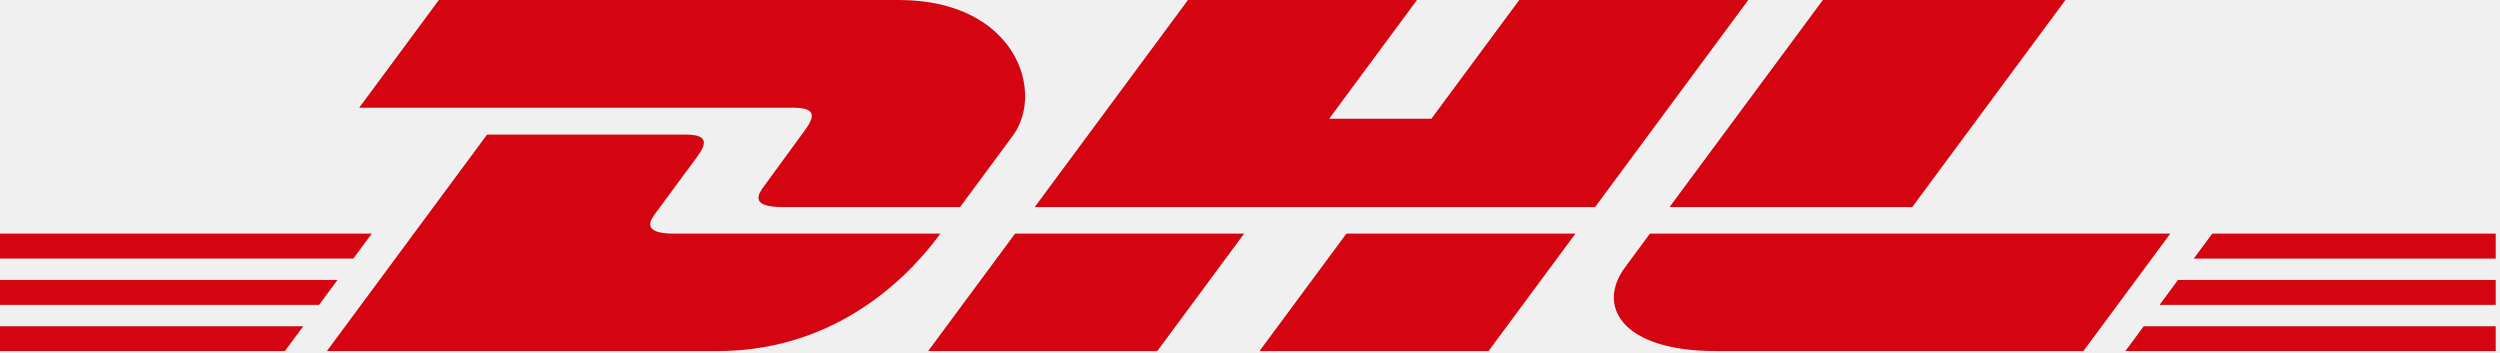
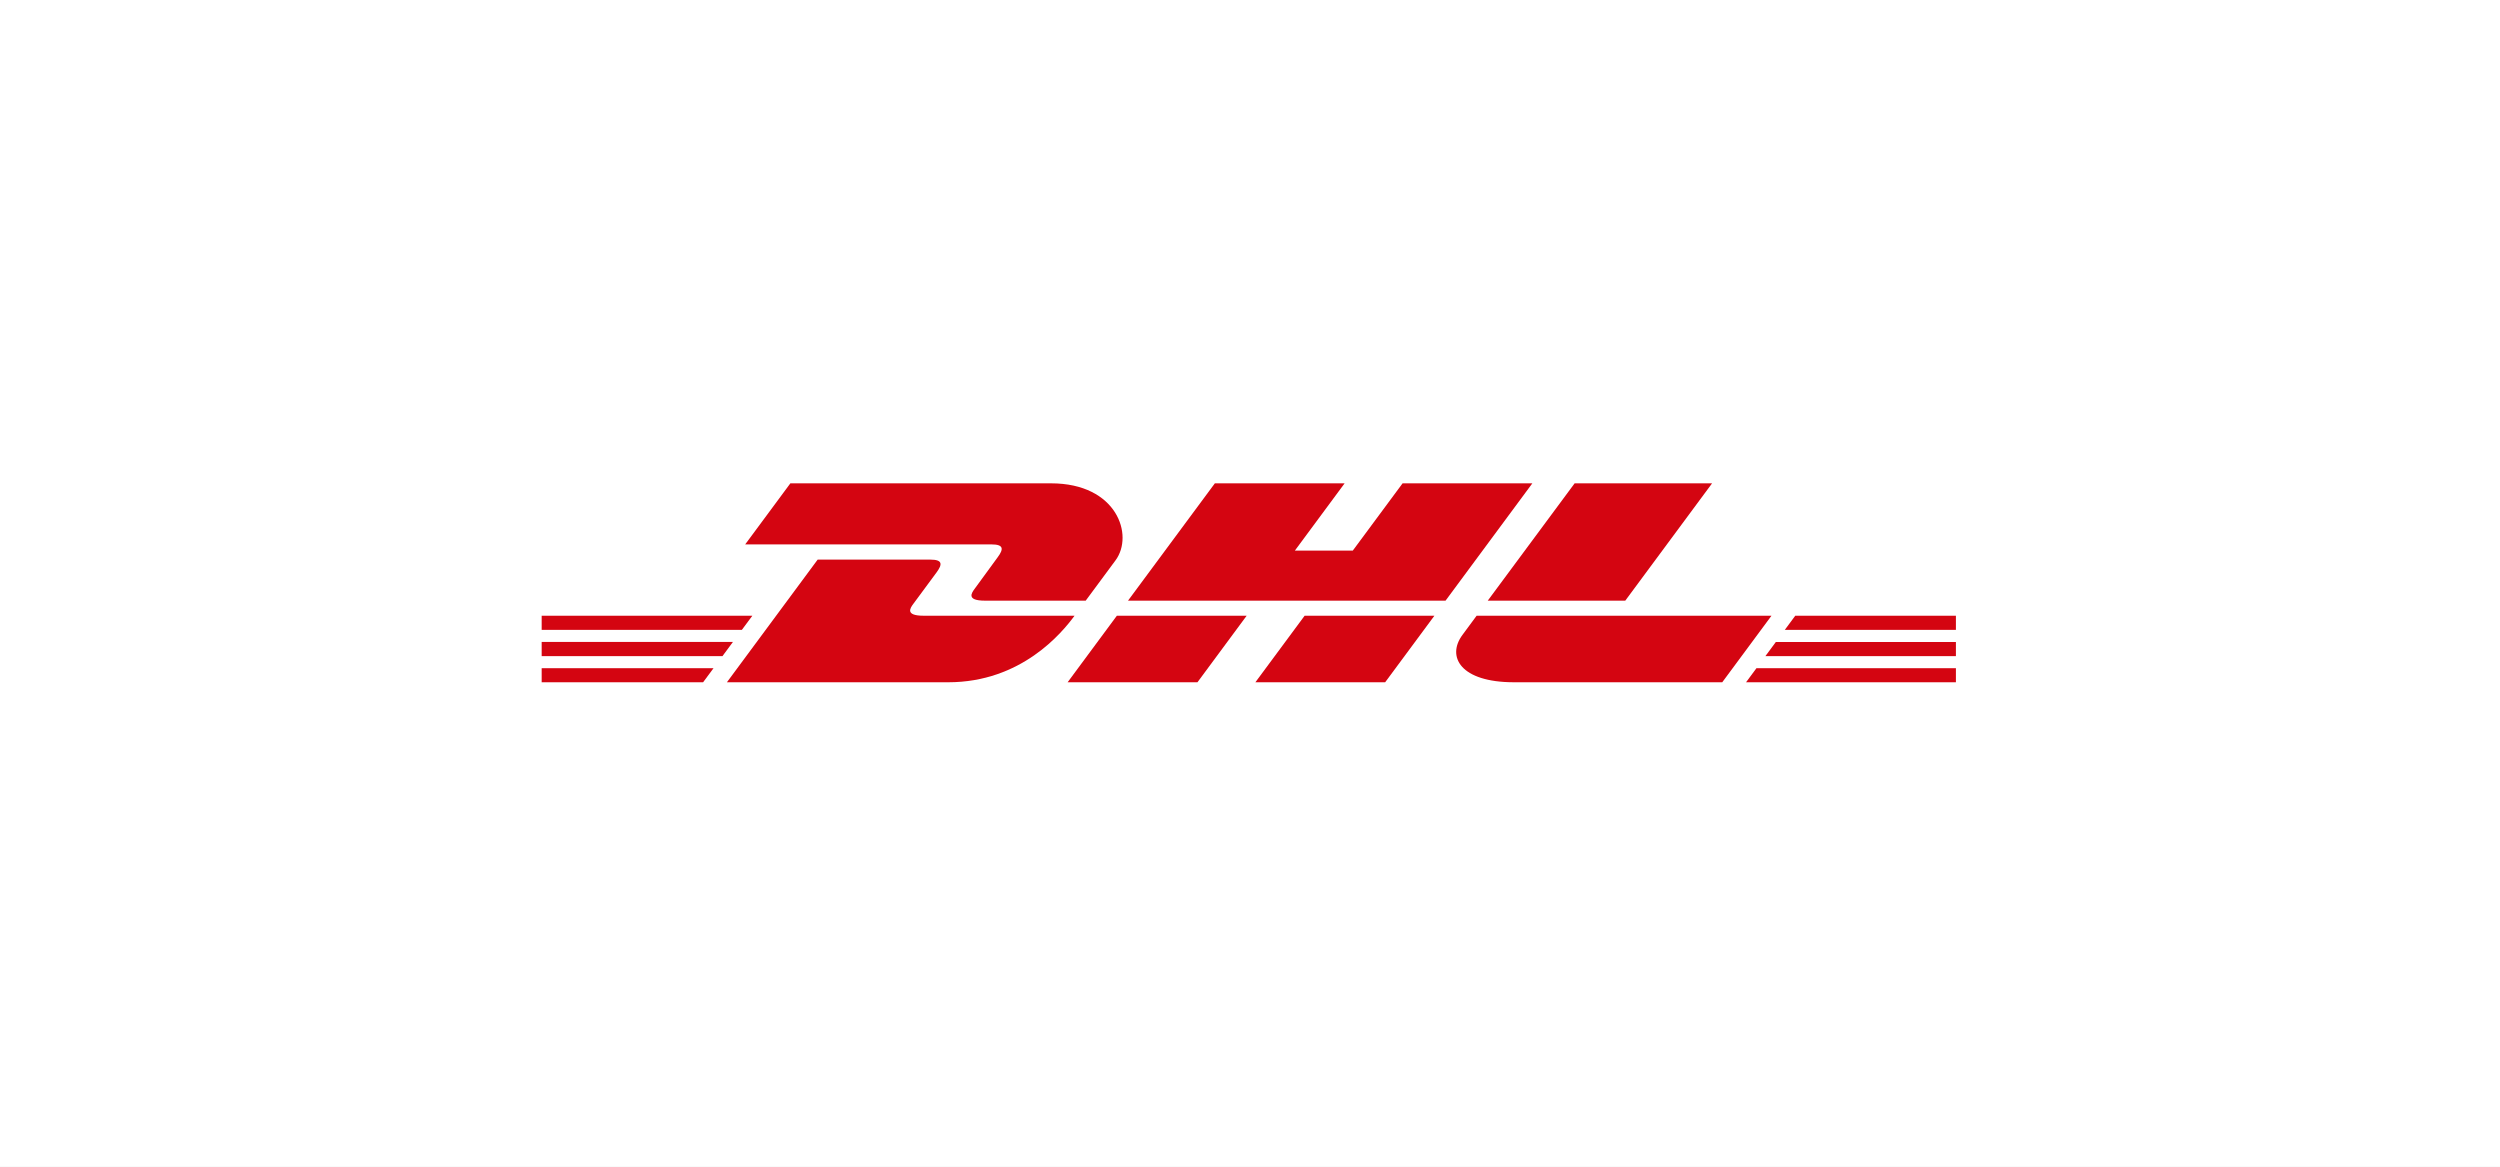
- <svg xmlns="http://www.w3.org/2000/svg" width="170" height="24" viewBox="0 0 170 24" fill="none">
-   <path d="M0 19.035H22.951L21.697 20.733H0V19.035Z" fill="#D40511" />
-   <path d="M0 15.887H25.282L24.026 17.581H0V15.887Z" fill="#D40511" />
-   <path d="M0 22.187H20.62L19.372 23.872H0V22.187Z" fill="#D40511" />
-   <path d="M169.709 20.733H146.849L148.102 19.037H169.709V20.733Z" fill="#D40511" />
-   <path d="M169.709 23.872L144.524 23.874L145.772 22.187H169.709V23.872Z" fill="#D40511" />
-   <path d="M150.431 15.887H169.709V17.583L149.177 17.584L150.431 15.887Z" fill="#D40511" />
-   <path d="M22.229 23.872L33.12 9.153H46.634C48.128 9.153 48.108 9.717 47.379 10.701C46.638 11.7 45.376 13.418 44.621 14.433C44.238 14.948 43.544 15.887 45.841 15.887H63.946C62.44 17.939 57.556 23.872 48.786 23.872H22.229Z" fill="#D40511" />
-   <path d="M84.6 15.886L78.695 23.872H63.115C63.115 23.872 69.018 15.887 69.023 15.887L84.6 15.886Z" fill="#D40511" />
-   <path d="M107.128 15.887L101.219 23.872H85.646C85.646 23.872 91.55 15.887 91.555 15.887H107.128Z" fill="#D40511" />
-   <path d="M112.194 15.887C112.195 15.887 111.056 17.435 110.503 18.178C108.547 20.808 110.276 23.871 116.66 23.871H141.671L147.579 15.886L112.194 15.887Z" fill="#D40511" />
-   <path d="M29.845 0L24.423 7.328H53.974C55.467 7.328 55.448 7.892 54.718 8.876C53.976 9.874 52.736 11.612 51.98 12.626C51.597 13.14 50.904 14.079 53.2 14.079H65.285C65.285 14.079 67.233 11.442 68.865 9.238C71.087 6.239 69.058 0 61.117 0H29.845Z" fill="#D40511" />
-   <path d="M108.466 14.079H70.362L80.782 0H96.355L90.384 8.072H97.335L103.31 0H118.882L108.466 14.079Z" fill="#D40511" />
-   <path d="M140.45 0L130.033 14.079H113.53C113.53 14.079 123.951 0 123.956 0H140.45Z" fill="#D40511" />
+ <svg xmlns="http://www.w3.org/2000/svg" width="300" height="140" viewBox="0 0 300 140" fill="none">
+   <rect width="300" height="140" fill="white" />
+   <path d="M65 77.035H87.951L86.697 78.733H65V77.035Z" fill="#D40511" />
+   <path d="M65 73.887H90.282L89.026 75.581H65V73.887Z" fill="#D40511" />
+   <path d="M65 80.187H85.621L84.372 81.872H65V80.187Z" fill="#D40511" />
+   <path d="M234.709 78.733H211.849L213.102 77.037H234.709V78.733Z" fill="#D40511" />
+   <path d="M234.709 81.872L209.524 81.874L210.772 80.187H234.709V81.872Z" fill="#D40511" />
+   <path d="M215.431 73.887H234.709V75.583L214.177 75.584L215.431 73.887Z" fill="#D40511" />
+   <path d="M87.229 81.872L98.12 67.153H111.634C113.128 67.153 113.108 67.717 112.379 68.701C111.638 69.7 110.376 71.418 109.621 72.433C109.238 72.948 108.544 73.887 110.841 73.887H128.946C127.44 75.939 122.556 81.872 113.786 81.872H87.229Z" fill="#D40511" />
+   <path d="M149.6 73.886L143.695 81.872H128.115C128.115 81.872 134.018 73.887 134.023 73.887L149.6 73.886Z" fill="#D40511" />
+   <path d="M172.128 73.887L166.219 81.872H150.646C150.646 81.872 156.55 73.887 156.555 73.887H172.128Z" fill="#D40511" />
+   <path d="M177.194 73.887C177.195 73.887 176.056 75.435 175.503 76.178C173.547 78.808 175.276 81.871 181.66 81.871H206.671L212.579 73.886L177.194 73.887Z" fill="#D40511" />
+   <path d="M94.845 58L89.423 65.328H118.974C120.467 65.328 120.448 65.892 119.718 66.876C118.976 67.874 117.735 69.612 116.98 70.626C116.597 71.14 115.904 72.079 118.2 72.079H130.285C130.285 72.079 132.233 69.442 133.865 67.238C136.087 64.239 134.058 58 126.117 58H94.845Z" fill="#D40511" />
+   <path d="M173.466 72.079H135.362L145.782 58H161.355L155.384 66.072H162.335L168.31 58H183.882L173.466 72.079Z" fill="#D40511" />
+   <path d="M205.45 58L195.033 72.079H178.53C178.53 72.079 188.951 58 188.956 58H205.45Z" fill="#D40511" />
</svg>
